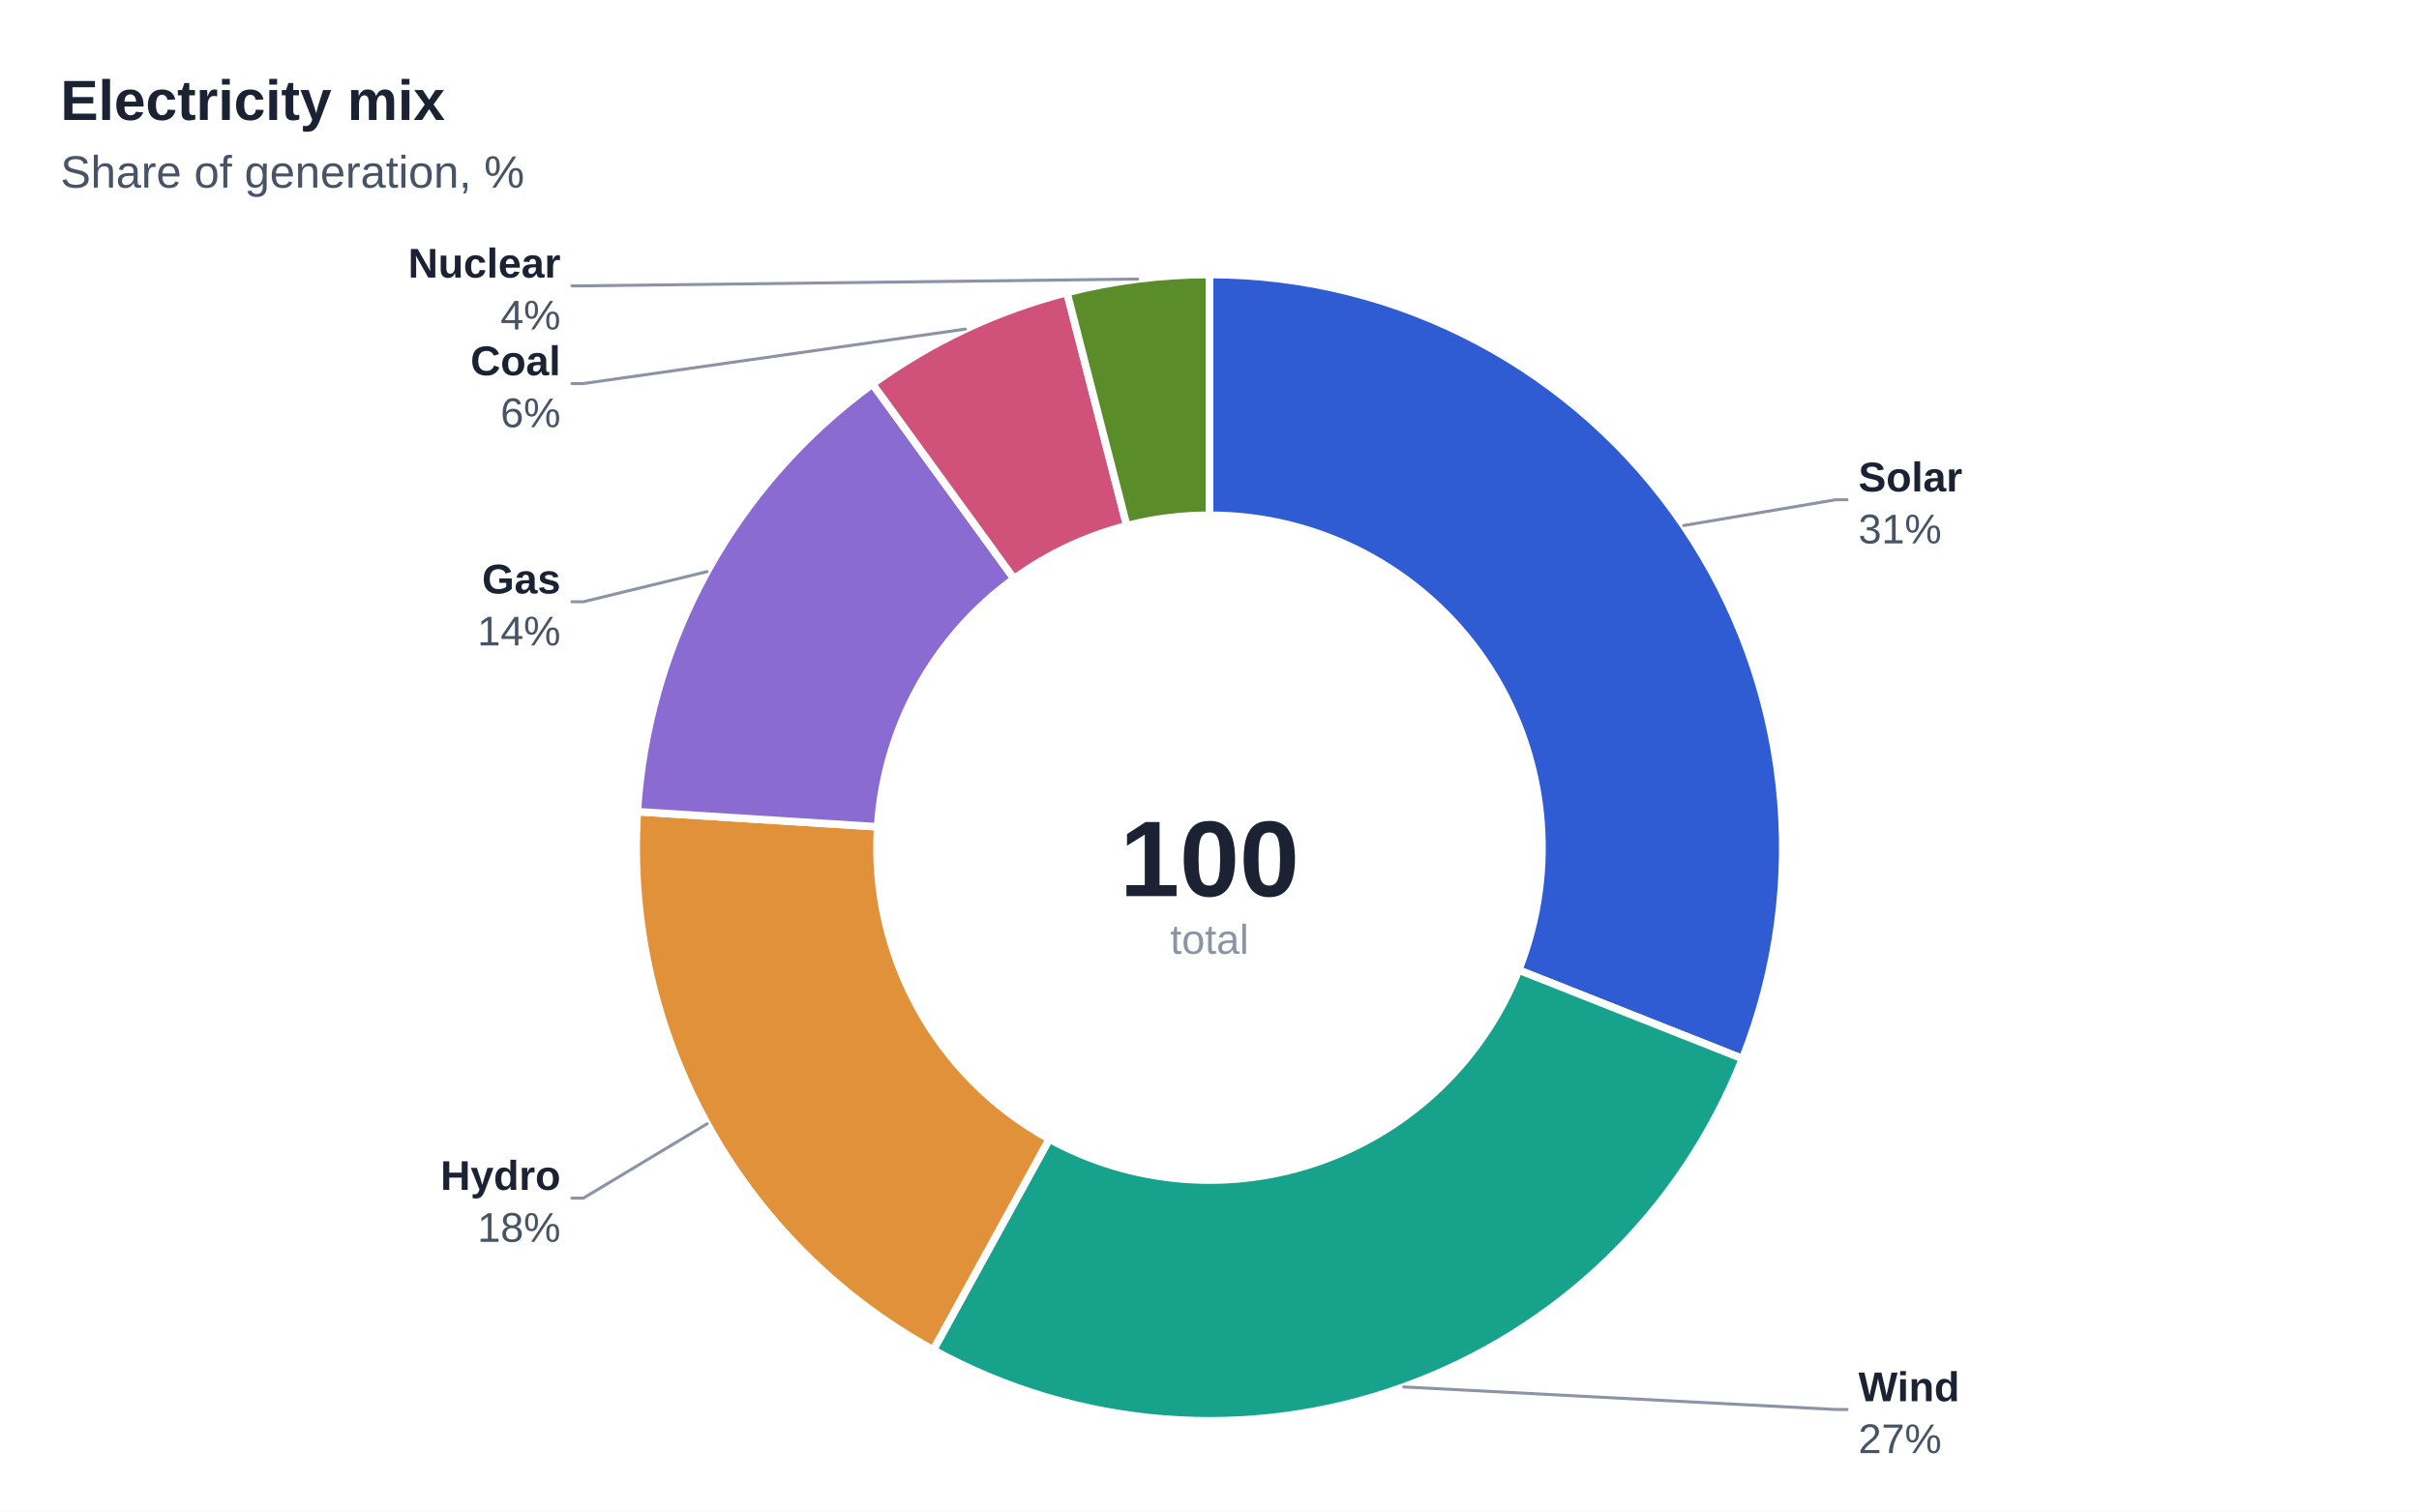
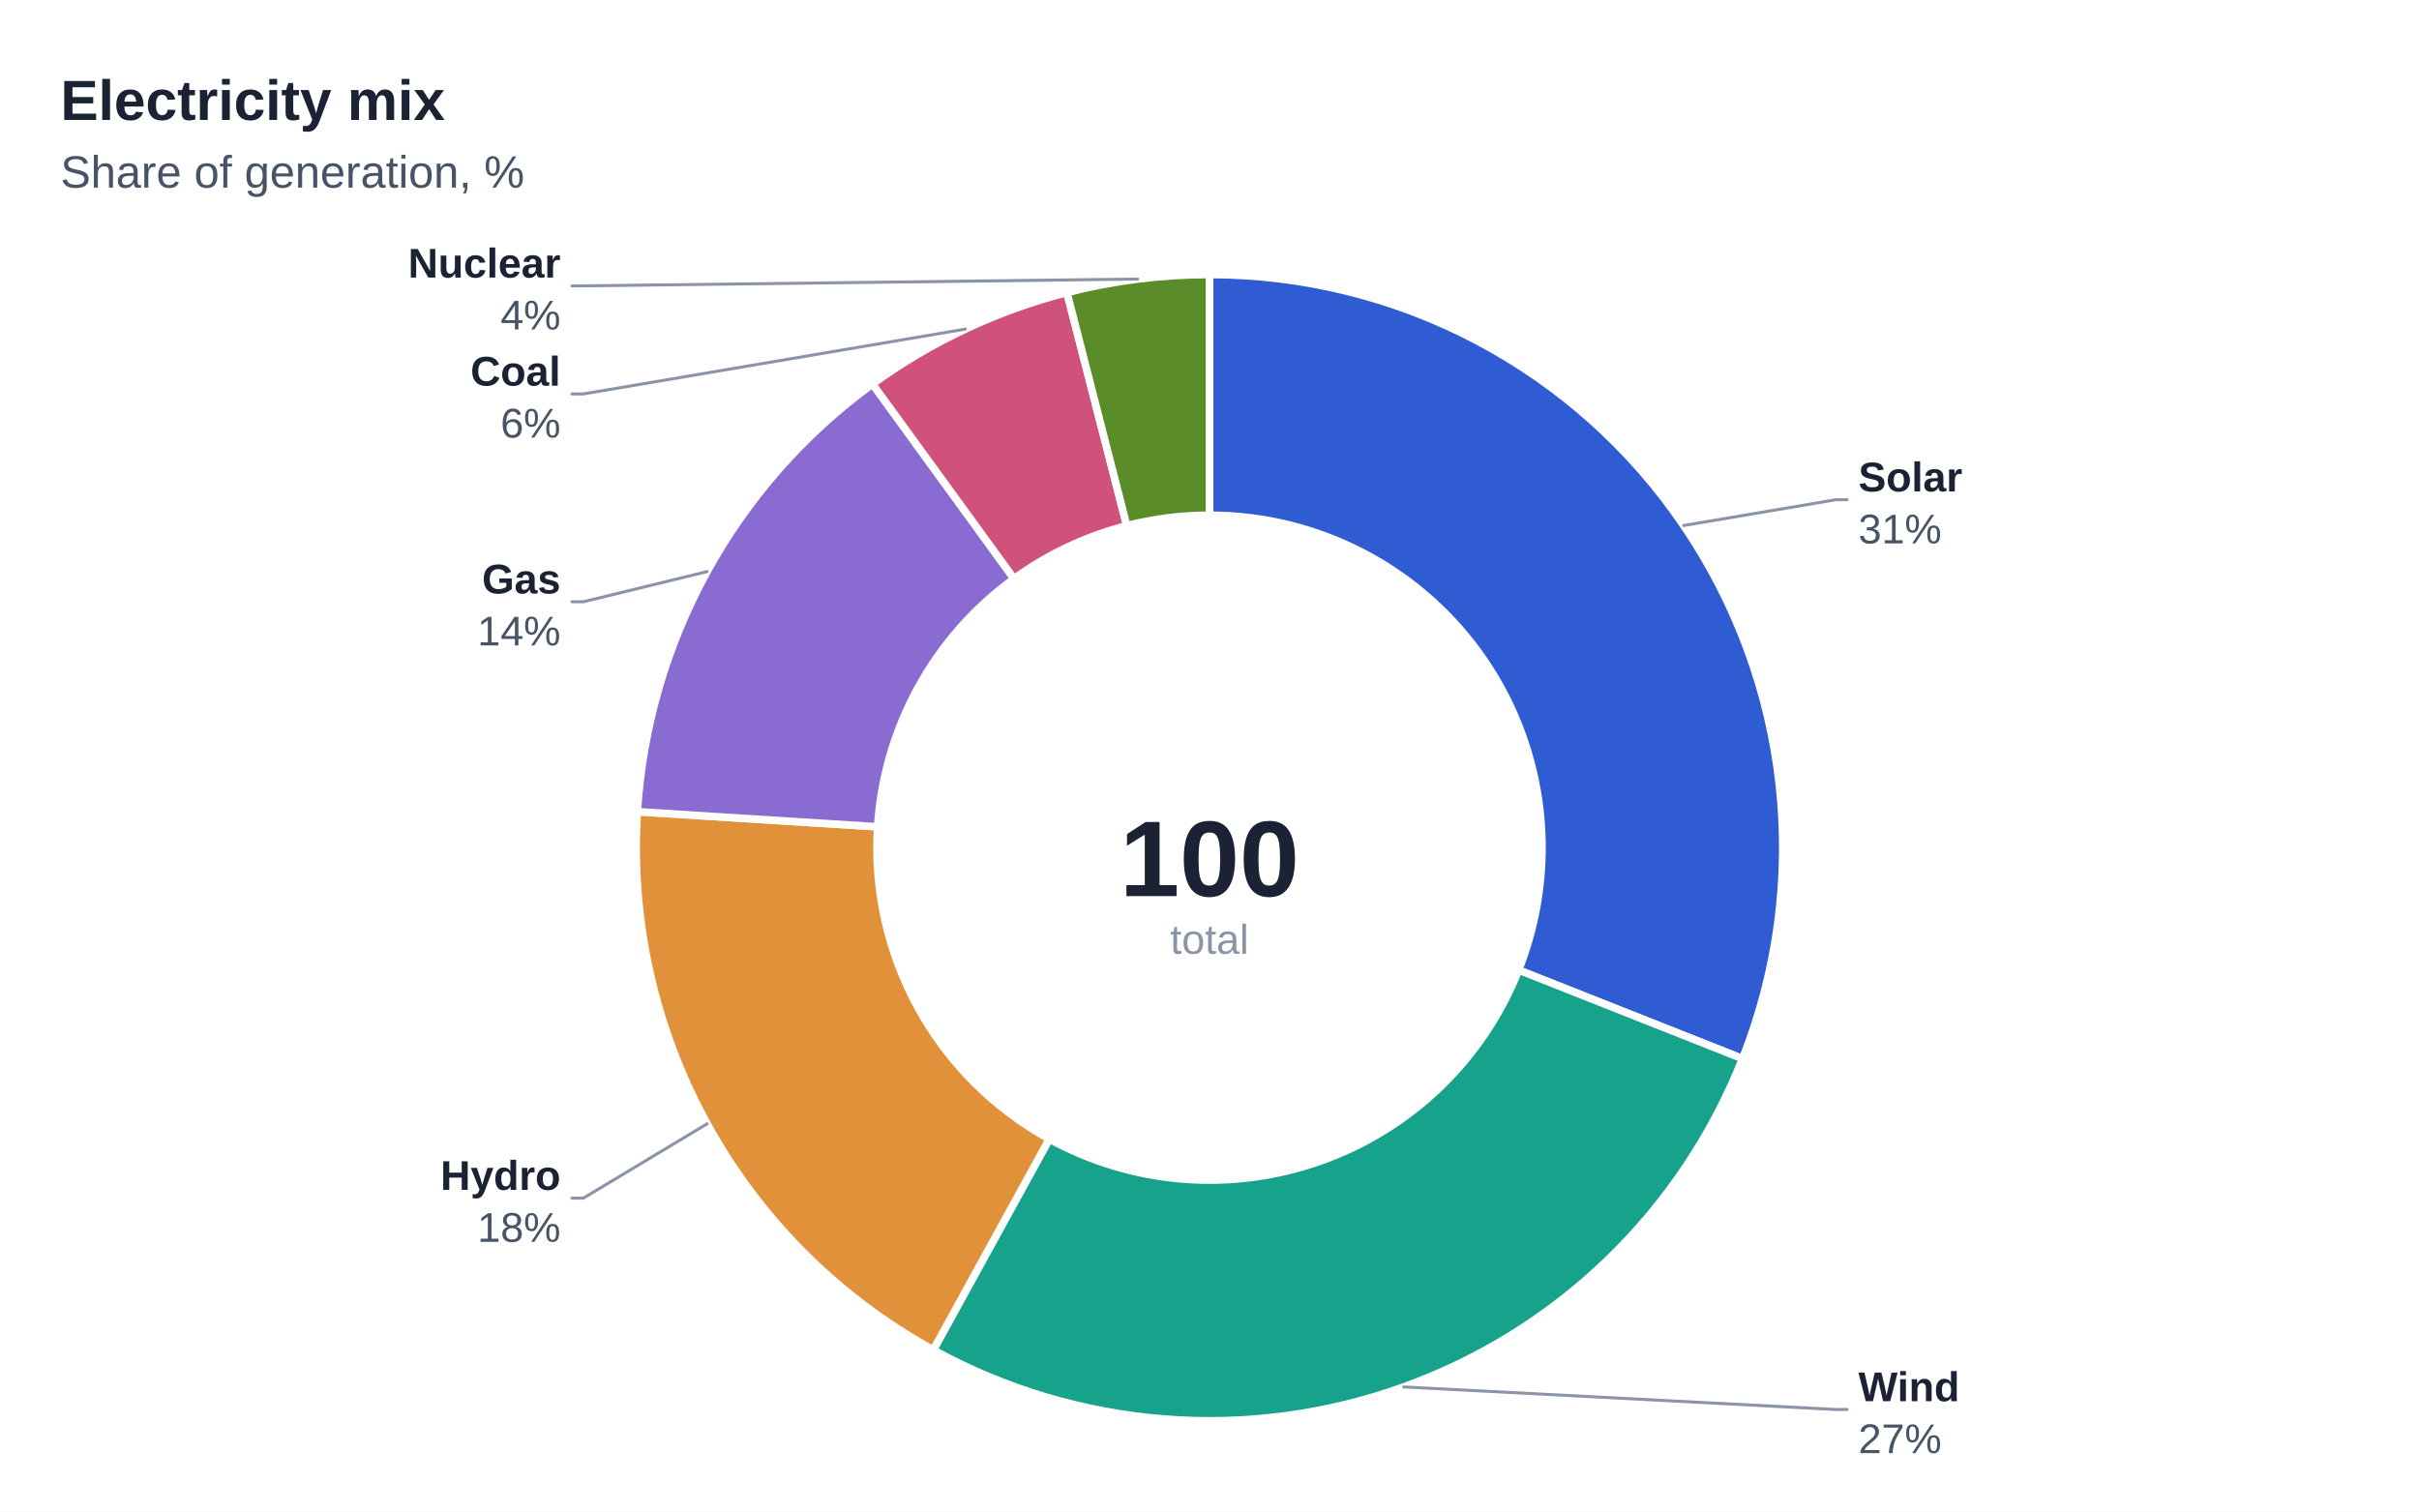
- <svg xmlns="http://www.w3.org/2000/svg" width="640" height="400" viewBox="0 0 640 400" font-family="'IBM Plex Sans', 'Helvetica Neue', Arial, sans-serif" role="img">
+ <svg xmlns="http://www.w3.org/2000/svg" width="640" height="400" viewBox="0 0 640 400" font-family="'IBM Plex Sans', 'Helvetica Neue', Arial, sans-serif" role="img" aria-labelledby="lv26956f56t lv26956f56d">
  <rect width="100%" height="100%" fill="#ffffff" />
  <text x="16" y="31.75" font-size="15" fill="#1a2233" font-weight="600">Electricity mix</text>
  <text x="16" y="49.65" font-size="12" fill="#475467">Share of generation, %</text>
  <path d="M320,72.65C370.24,72.65,417.21,97.52,445.45,139.07C473.68,180.62,479.52,233.45,461.02,280.16L401.79,256.71C412.52,229.62,409.14,198.98,392.76,174.88C376.38,150.78,349.14,136.35,320,136.35Z" fill="#2f5bd3" stroke="#ffffff" stroke-width="2" stroke-linecap="round" stroke-linejoin="round" />
  <path d="M461.02,280.16C445,320.64,412.34,352.28,371.38,367.03C330.41,381.78,285.08,378.21,246.93,357.24L277.62,301.42C299.75,313.58,326.04,315.65,349.8,307.1C373.56,298.54,392.5,280.19,401.79,256.71Z" fill="#17a38b" stroke="#ffffff" stroke-width="2" stroke-linecap="round" stroke-linejoin="round" />
  <path d="M246.93,357.24C195.44,328.93,164.94,273.44,168.62,214.8L232.2,218.8C230.06,252.81,247.76,285,277.62,301.42Z" fill="#e0913a" stroke="#ffffff" stroke-width="2" stroke-linecap="round" stroke-linejoin="round" />
  <path d="M168.62,214.8C171.46,169.69,194.28,128.19,230.85,101.62L268.29,153.15C247.08,168.57,233.85,192.63,232.2,218.8Z" fill="#8a6bd1" stroke="#ffffff" stroke-width="2" stroke-linecap="round" stroke-linejoin="round" />
  <path d="M230.85,101.62C246.31,90.38,263.76,82.17,282.28,77.42L298.12,139.12C287.38,141.87,277.26,146.64,268.29,153.15Z" fill="#d0527a" stroke="#ffffff" stroke-width="2" stroke-linecap="round" stroke-linejoin="round" />
  <path d="M282.28,77.42C294.6,74.25,307.28,72.65,320,72.65L320,136.35C312.62,136.35,305.27,137.28,298.12,139.12Z" fill="#5b8c2a" stroke="#ffffff" stroke-width="2" stroke-linecap="round" stroke-linejoin="round" />
  <path d="M187.09,297.39L154.32,317.08L151.32,317.08" fill="none" stroke="#8a94a6" stroke-width="0.8" stroke-linecap="round" stroke-linejoin="round" />
  <text x="148.32" y="314.88" font-size="11" fill="#1a2233" text-anchor="end" font-weight="600">Hydro</text>
  <text x="148.32" y="328.63" font-size="11" fill="#475467" text-anchor="end">18%</text>
  <path d="M187.09,151.26L154.32,159.25L151.32,159.25" fill="none" stroke="#8a94a6" stroke-width="0.8" stroke-linecap="round" stroke-linejoin="round" />
  <text x="148.32" y="157.05" font-size="11" fill="#1a2233" text-anchor="end" font-weight="600">Gas</text>
  <text x="148.32" y="170.8" font-size="11" fill="#475467" text-anchor="end">14%</text>
-   <path d="M255.42,87.09L154.32,101.5L151.32,101.5" fill="none" stroke="#8a94a6" stroke-width="0.8" stroke-linecap="round" stroke-linejoin="round" />
-   <text x="148.32" y="99.3" font-size="11" fill="#1a2233" text-anchor="end" font-weight="600">Coal</text>
-   <text x="148.32" y="113.05" font-size="11" fill="#475467" text-anchor="end">6%</text>
+   <path d="M255.42,87.09L154.32,104.25L151.32,104.25" fill="none" stroke="#8a94a6" stroke-width="0.8" stroke-linecap="round" stroke-linejoin="round" />
+   <text x="148.32" y="102.05" font-size="11" fill="#1a2233" text-anchor="end" font-weight="600">Coal</text>
+   <text x="148.32" y="115.8" font-size="11" fill="#475467" text-anchor="end">6%</text>
  <path d="M300.99,73.85L154.32,75.65L151.32,75.65" fill="none" stroke="#8a94a6" stroke-width="0.8" stroke-linecap="round" stroke-linejoin="round" />
  <text x="148.32" y="73.45" font-size="11" fill="#1a2233" text-anchor="end" font-weight="600">Nuclear</text>
  <text x="148.32" y="87.2" font-size="11" fill="#475467" text-anchor="end">4%</text>
  <path d="M445.45,139.07L485.68,132.25L488.68,132.25" fill="none" stroke="#8a94a6" stroke-width="0.8" stroke-linecap="round" stroke-linejoin="round" />
  <text x="491.68" y="130.05" font-size="11" fill="#1a2233" font-weight="600">Solar</text>
  <text x="491.68" y="143.8" font-size="11" fill="#475467">31%</text>
  <path d="M371.38,367.03L485.68,373L488.68,373" fill="none" stroke="#8a94a6" stroke-width="0.8" stroke-linecap="round" stroke-linejoin="round" />
  <text x="491.68" y="370.8" font-size="11" fill="#1a2233" font-weight="600">Wind</text>
  <text x="491.68" y="384.55" font-size="11" fill="#475467">27%</text>
  <text x="320" y="237.15" font-size="28.5" fill="#1a2233" text-anchor="middle" font-weight="700">100</text>
  <text x="320" y="252.4" font-size="11" fill="#8a94a6" text-anchor="middle">total</text>
</svg>
